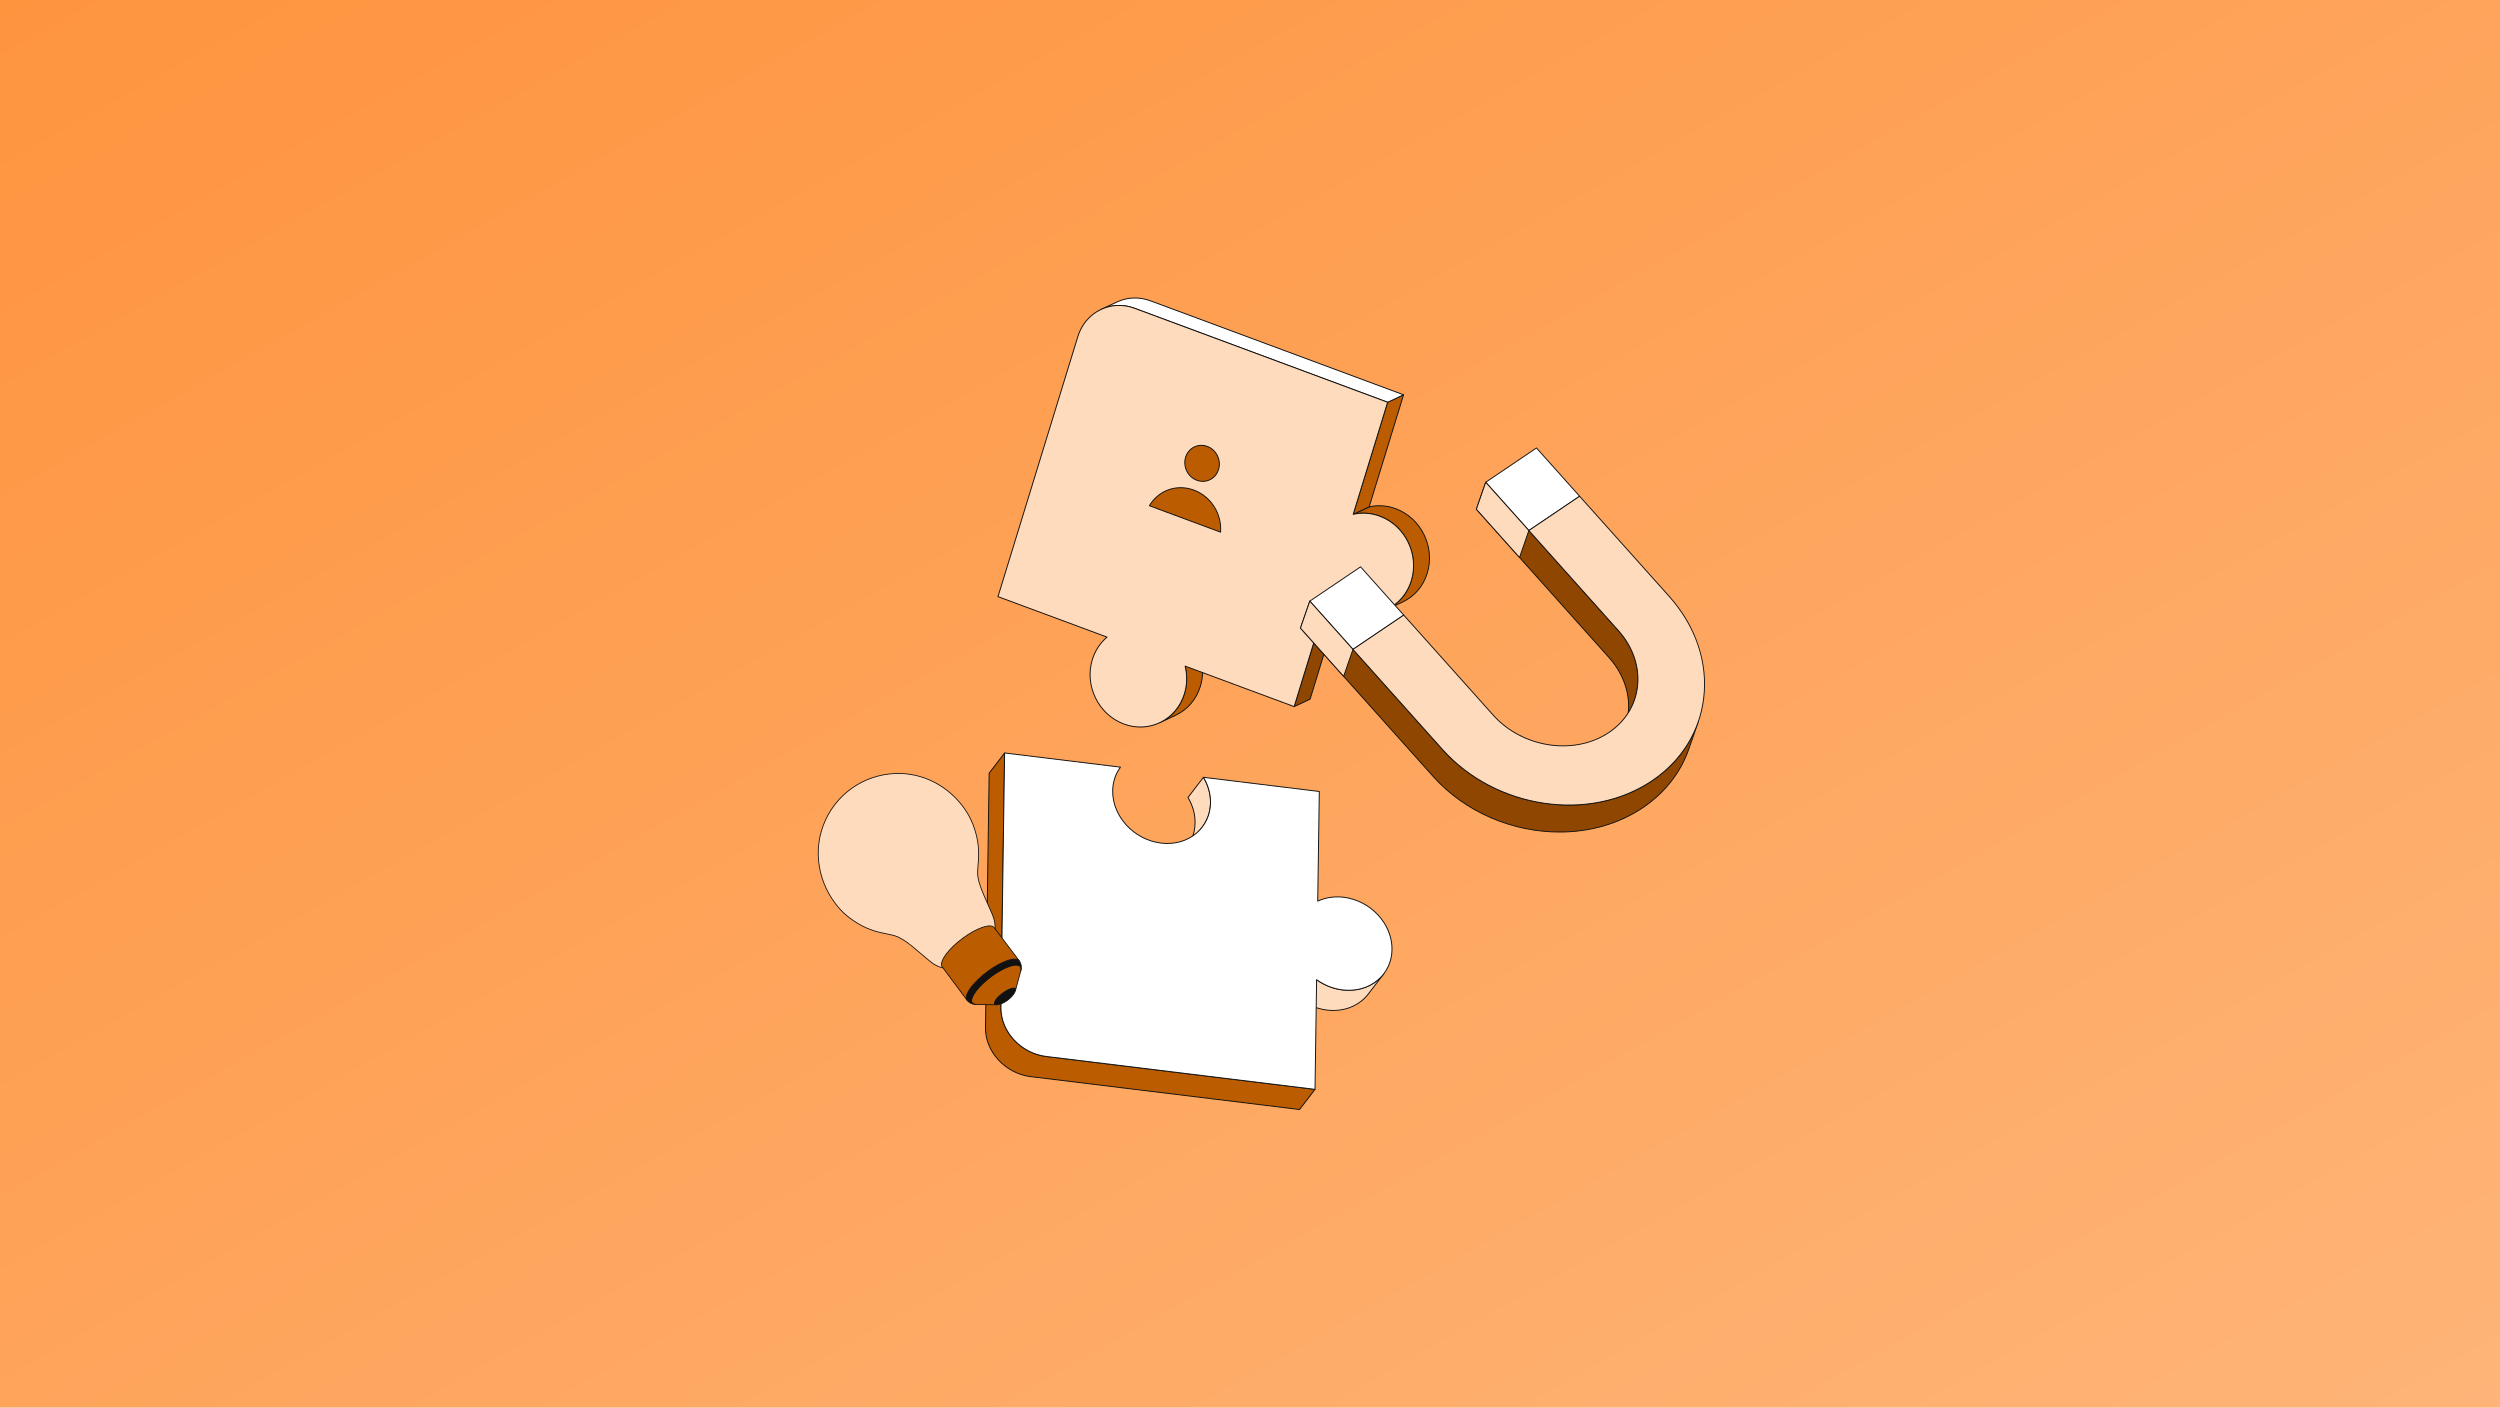
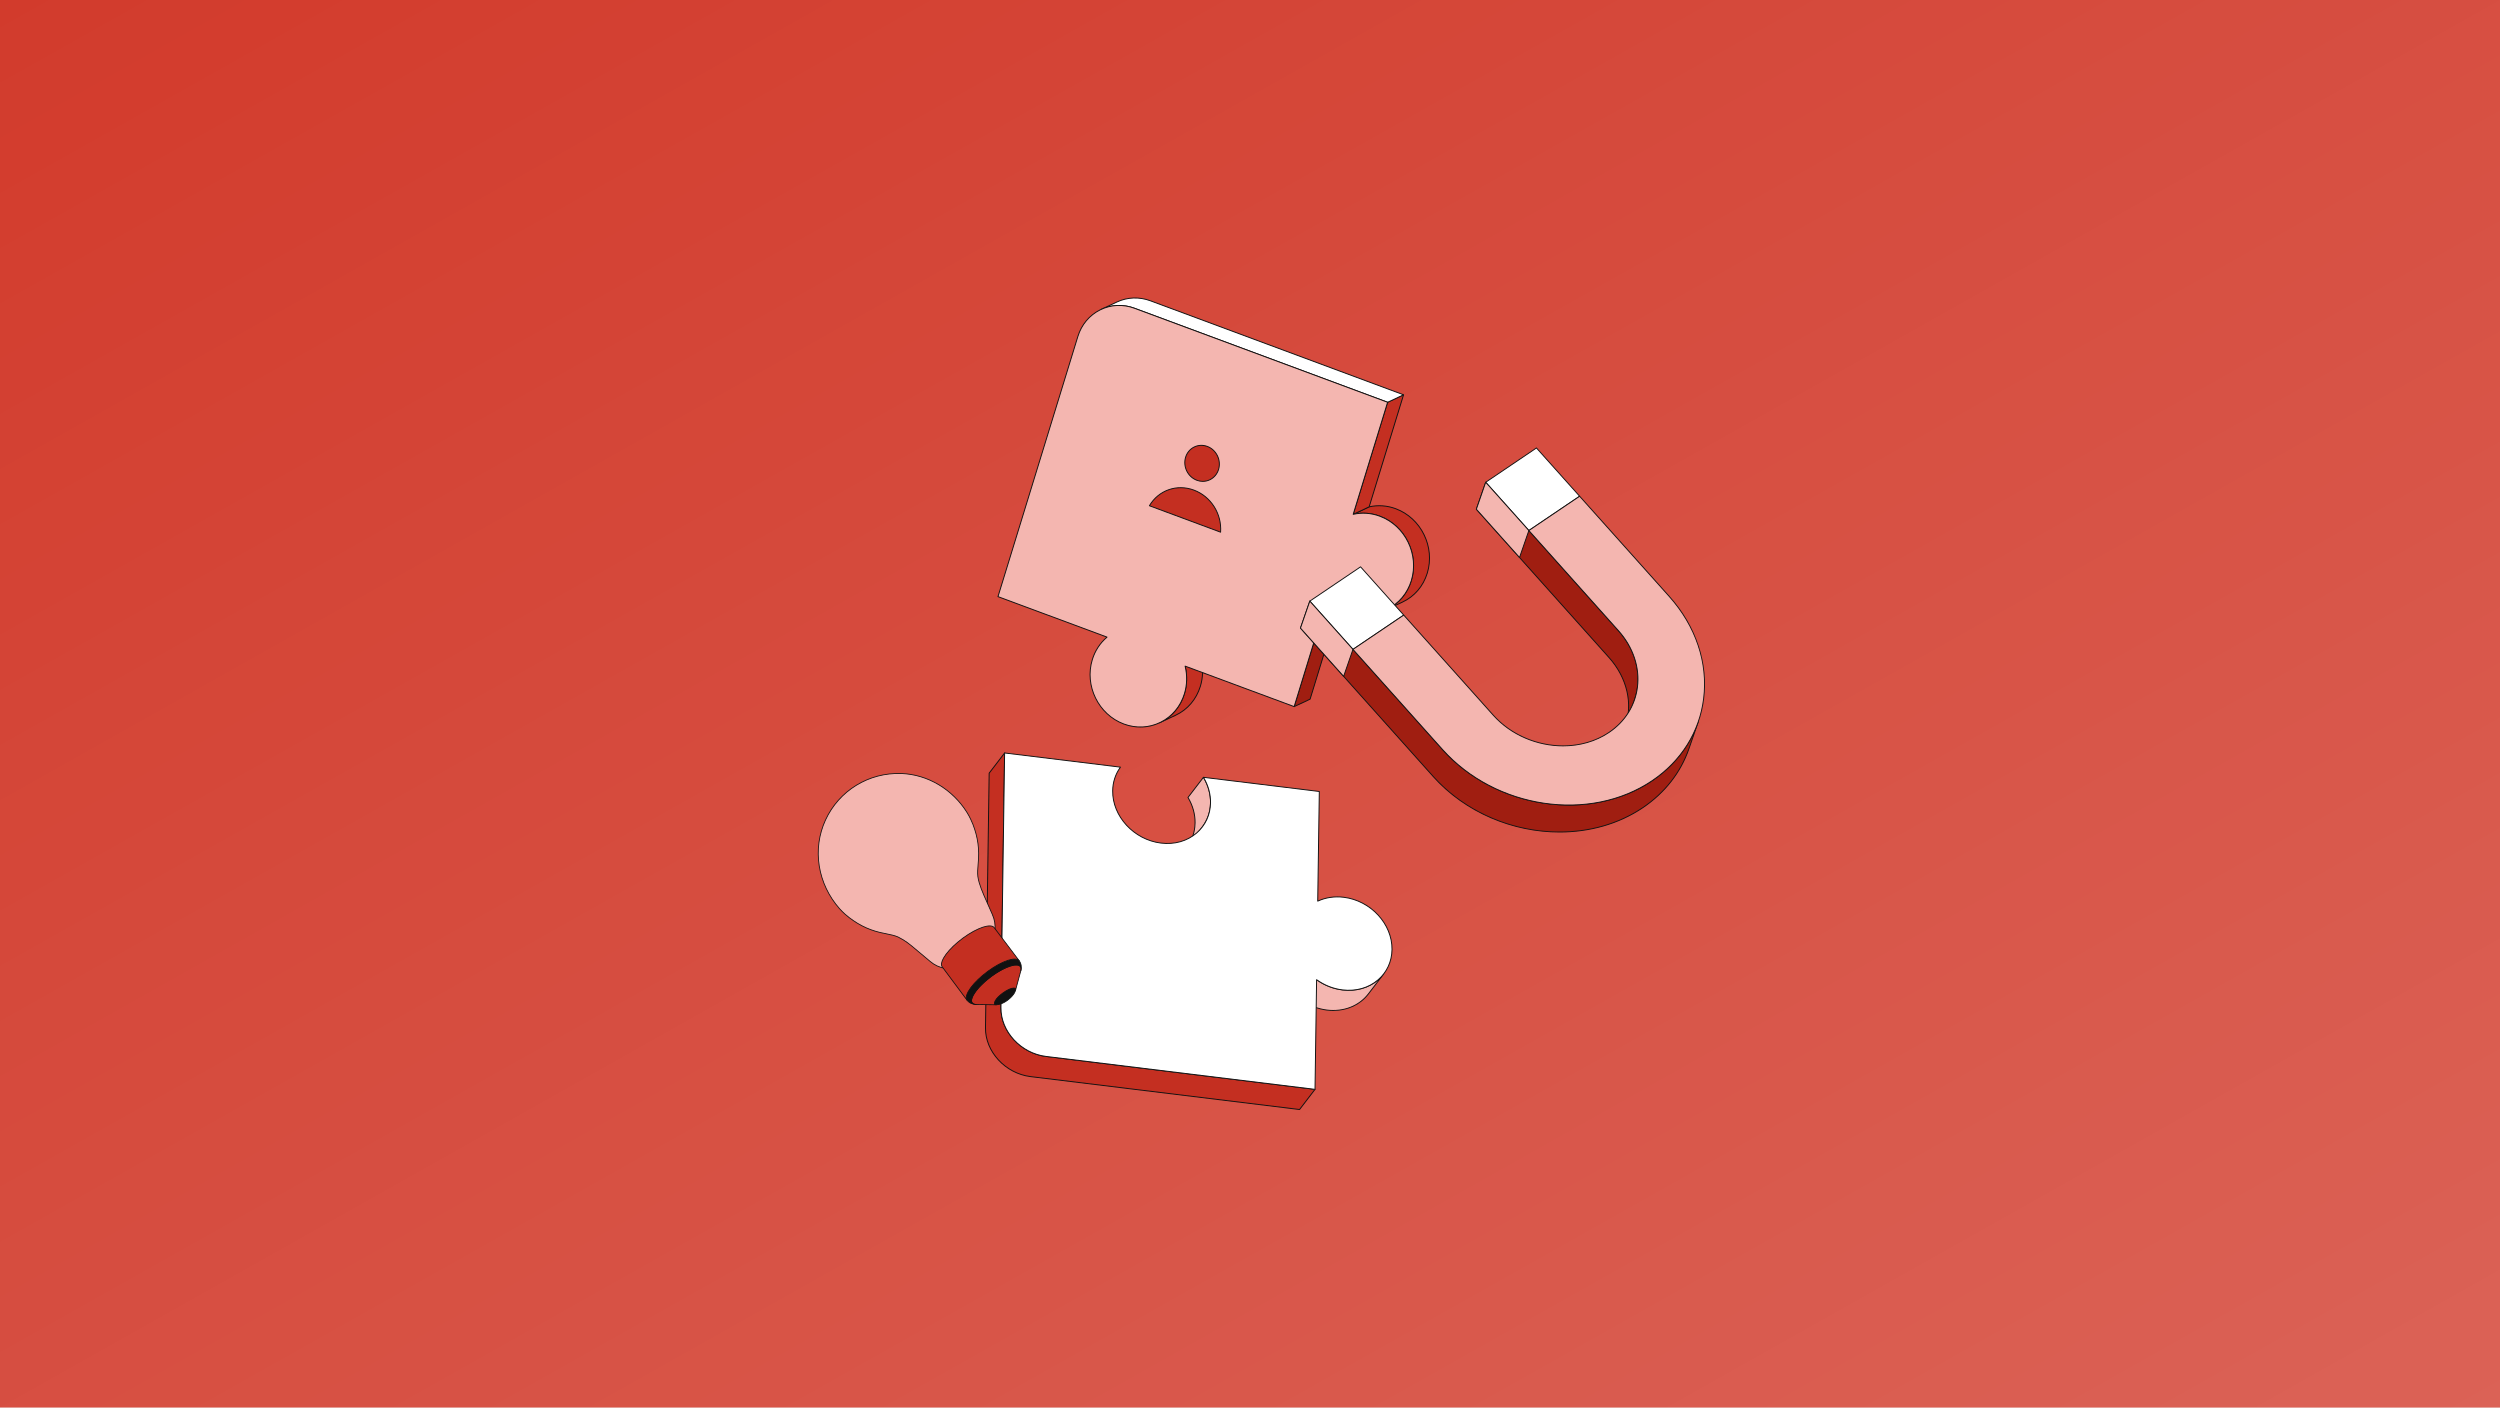
<svg xmlns="http://www.w3.org/2000/svg" width="1000" height="563" viewBox="0 0 1000 563" fill="none">
-   <rect width="1000" height="563" fill="#FE943E" />
-   <rect width="1000" height="563" fill="url(#paint0_linear_36_2930)" fill-opacity="0.3" />
+   <rect width="1000" height="563" fill="#D23B2C" />
+   <rect width="1000" height="563" fill="url(#paint0_linear_36_2930)" fill-opacity="0.2" />
  <g clip-path="url(#clip0_36_2930)">
-     <path d="M474.042 266.447L480.422 263.461C481.301 267.027 481.273 270.847 480.142 274.531C478.487 279.92 474.804 283.968 470.23 286.109L463.851 289.095C468.425 286.954 472.108 282.905 473.763 277.517C474.894 273.833 474.922 270.012 474.042 266.447Z" fill="#BC5C00" />
+     <path d="M474.042 266.447L480.422 263.461C481.301 267.027 481.273 270.847 480.142 274.531C478.487 279.92 474.804 283.968 470.23 286.109L463.851 289.095C468.425 286.954 472.108 282.905 473.763 277.517C474.894 273.833 474.922 270.012 474.042 266.447Z" fill="#C42F21" />
    <path d="M463.851 289.287C463.779 289.287 463.71 289.246 463.677 289.176C463.632 289.079 463.674 288.965 463.77 288.92C468.508 286.702 471.992 282.633 473.58 277.46C474.662 273.936 474.757 270.144 473.856 266.493C473.834 266.403 473.878 266.311 473.962 266.272L480.341 263.286C480.393 263.262 480.453 263.262 480.504 263.287C480.556 263.312 480.594 263.359 480.608 263.414C481.526 267.133 481.428 270.997 480.325 274.588C478.705 279.866 475.148 284.02 470.311 286.283L463.932 289.269C463.905 289.281 463.878 289.287 463.851 289.287V289.287ZM474.266 266.555C475.143 270.226 475.033 274.033 473.946 277.574C472.715 281.583 470.368 284.943 467.19 287.319L470.149 285.934C474.887 283.717 478.371 279.647 479.959 274.474C481.018 271.023 481.132 267.316 480.29 263.735L474.266 266.555Z" fill="#111111" />
-     <path d="M531.424 237.823L537.803 234.837L524.04 279.661L517.661 282.646L531.424 237.823Z" fill="#8E4600" />
+     <path d="M531.424 237.823L537.803 234.837L524.04 279.661L517.661 282.646L531.424 237.823Z" fill="#A01E11" />
    <path d="M517.662 282.839C517.616 282.839 517.571 282.823 517.535 282.792C517.478 282.742 517.456 282.662 517.478 282.589L531.241 237.766C531.257 237.714 531.294 237.671 531.344 237.648L537.723 234.663C537.791 234.631 537.872 234.642 537.93 234.692C537.987 234.742 538.009 234.822 537.987 234.895L524.224 279.718C524.208 279.77 524.171 279.813 524.121 279.836L517.742 282.821C517.717 282.833 517.689 282.839 517.662 282.839ZM531.582 237.962L517.972 282.288L523.883 279.522L537.493 235.196L531.582 237.962Z" fill="#111111" />
-     <path d="M541.278 205.729L547.658 202.743C551.046 201.972 554.713 202.158 558.302 203.491C568.471 207.268 574.118 218.803 570.908 229.257C569.254 234.644 565.57 238.692 560.995 240.833L554.616 243.819C559.191 241.678 562.875 237.629 564.529 232.243C567.739 221.789 562.092 210.253 551.922 206.476C548.334 205.144 544.667 204.958 541.278 205.729Z" fill="#BC5C00" />
+     <path d="M541.278 205.729L547.658 202.743C551.046 201.972 554.713 202.158 558.302 203.491C568.471 207.268 574.118 218.803 570.908 229.257C569.254 234.644 565.57 238.692 560.995 240.833L554.616 243.819C559.191 241.678 562.875 237.629 564.529 232.243C567.739 221.789 562.092 210.253 551.922 206.476C548.334 205.144 544.667 204.958 541.278 205.729Z" fill="#C42F21" />
    <path d="M554.616 244.012C554.544 244.012 554.475 243.971 554.442 243.9C554.398 243.804 554.439 243.689 554.535 243.644C559.274 241.426 562.758 237.357 564.346 232.186C567.521 221.846 561.918 210.394 551.856 206.657C548.429 205.385 544.786 205.128 541.321 205.917C541.224 205.939 541.129 205.884 541.097 205.791C541.066 205.698 541.109 205.595 541.198 205.554L547.577 202.568C547.589 202.562 547.602 202.558 547.615 202.555C551.153 201.75 554.871 202.011 558.368 203.31C568.618 207.116 574.325 218.782 571.091 229.314C569.471 234.591 565.914 238.744 561.076 241.008L554.697 243.994C554.671 244.006 554.643 244.012 554.616 244.012ZM545.32 205.083C547.564 205.083 549.819 205.489 551.989 206.295C562.239 210.102 567.946 221.768 564.712 232.3C563.482 236.307 561.134 239.666 557.957 242.043L560.914 240.658C565.653 238.44 569.138 234.371 570.725 229.2C573.9 218.861 568.297 207.409 558.236 203.672C554.815 202.402 551.179 202.144 547.72 202.927L542.72 205.267C543.582 205.144 544.45 205.083 545.32 205.083V205.083Z" fill="#111111" />
-     <path d="M555.041 160.906L561.42 157.92L547.658 202.743L541.278 205.729L555.041 160.906Z" fill="#BC5C00" />
+     <path d="M555.041 160.906L561.42 157.92L547.658 202.743L541.278 205.729L555.041 160.906Z" fill="#C42F21" />
    <path d="M541.279 205.922C541.233 205.922 541.188 205.906 541.153 205.874C541.095 205.824 541.073 205.745 541.095 205.672L554.858 160.849C554.874 160.796 554.911 160.754 554.961 160.731L561.34 157.745C561.409 157.713 561.49 157.725 561.547 157.774C561.604 157.825 561.626 157.904 561.604 157.977L547.841 202.8C547.825 202.852 547.788 202.895 547.739 202.918L541.36 205.904C541.334 205.916 541.306 205.922 541.279 205.922V205.922ZM555.2 161.045L541.589 205.371L547.5 202.604L561.11 158.278L555.199 161.045H555.2Z" fill="#111111" />
    <path d="M460.175 120.319C455.565 118.606 450.808 118.912 446.786 120.795L440.407 123.78C444.428 121.898 449.186 121.592 453.796 123.304L555.041 160.905L561.42 157.92L460.175 120.319Z" fill="white" />
    <path d="M555.041 161.099C555.019 161.099 554.997 161.094 554.975 161.087L453.73 123.485C449.329 121.851 444.627 122.018 440.488 123.955C440.392 124 440.278 123.958 440.234 123.862C440.189 123.765 440.231 123.65 440.327 123.605L446.706 120.619C450.938 118.639 455.745 118.467 460.241 120.138L561.487 157.739C561.56 157.766 561.609 157.834 561.612 157.912C561.615 157.99 561.572 158.062 561.501 158.095L555.122 161.081C555.096 161.093 555.069 161.099 555.041 161.099ZM447.611 121.984C449.703 121.984 451.815 122.363 453.862 123.123L555.033 160.697L560.922 157.94L460.109 120.5C455.709 118.866 451.006 119.033 446.867 120.969L443.774 122.417C445.032 122.129 446.318 121.984 447.611 121.984V121.984Z" fill="#111111" />
-     <path d="M555.041 160.906L541.278 205.729C544.667 204.958 548.334 205.144 551.922 206.476C562.092 210.253 567.739 221.789 564.529 232.243C561.32 242.693 550.469 248.106 540.3 244.329C536.711 242.996 533.694 240.695 531.424 237.823L517.661 282.646L474.042 266.447C474.922 270.012 474.893 273.833 473.762 277.517C470.552 287.971 459.706 293.381 449.533 289.603C439.364 285.826 433.717 274.29 436.927 263.836C438.058 260.152 440.145 257.096 442.81 254.848L399.191 238.648L431.137 134.607C434.138 124.833 444.281 119.77 453.796 123.304L555.041 160.905V160.906Z" fill="#FFDBBD" />
-     <path d="M456.153 291.005C453.919 291.005 451.662 290.6 449.467 289.784C439.217 285.978 433.51 274.312 436.744 263.78C437.813 260.299 439.778 257.241 442.437 254.915L399.125 238.829C399.03 238.794 398.979 238.689 399.009 238.591L430.954 134.55C432.424 129.763 435.623 125.938 439.961 123.782C444.283 121.633 449.22 121.399 453.862 123.123L555.108 160.725C555.203 160.76 555.255 160.865 555.225 160.963L541.558 205.47C544.999 204.753 548.598 205.036 551.989 206.296C562.239 210.102 567.946 221.768 564.712 232.3C563.142 237.414 559.724 241.5 555.088 243.805C550.468 246.102 545.193 246.352 540.234 244.51C536.853 243.255 533.841 241.086 531.501 238.226L517.844 282.703C517.829 282.754 517.793 282.796 517.746 282.819C517.699 282.843 517.644 282.846 517.595 282.827L474.312 266.753C475.139 270.363 475.014 274.096 473.946 277.574C472.375 282.69 468.957 286.777 464.322 289.081C461.748 290.361 458.968 291.005 456.153 291.005H456.153ZM399.428 238.531L442.877 254.667C442.941 254.691 442.987 254.747 442.999 254.815C443.011 254.883 442.986 254.951 442.933 254.996C440.204 257.299 438.19 260.376 437.11 263.894C433.935 274.234 439.538 285.686 449.6 289.423C454.461 291.228 459.629 290.984 464.152 288.735C468.692 286.478 472.04 282.474 473.579 277.46C474.661 273.936 474.757 270.144 473.856 266.494C473.839 266.424 473.861 266.351 473.914 266.303C473.967 266.256 474.042 266.241 474.108 266.266L517.537 282.395L531.241 237.766C531.262 237.698 531.319 237.647 531.388 237.634C531.459 237.62 531.53 237.647 531.574 237.703C533.901 240.648 536.941 242.876 540.366 244.149C545.226 245.953 550.394 245.709 554.918 243.459C559.459 241.202 562.807 237.198 564.346 232.186C567.521 221.846 561.918 210.394 551.856 206.657C548.429 205.385 544.786 205.129 541.321 205.917C541.253 205.933 541.184 205.911 541.138 205.86C541.091 205.81 541.075 205.738 541.095 205.672L554.804 161.023L453.73 123.485C449.186 121.798 444.357 122.026 440.13 124.128C435.888 126.237 432.759 129.979 431.32 134.664L399.428 238.531Z" fill="#111111" />
-     <path d="M482.914 178.569C479.275 177.217 475.392 179.151 474.243 182.895C473.094 186.635 475.116 190.761 478.756 192.113C482.395 193.464 486.274 191.529 487.422 187.789C488.571 184.046 486.553 179.921 482.914 178.569" fill="#BC5C00" />
+     <path d="M555.041 160.906L541.278 205.729C544.667 204.958 548.334 205.144 551.922 206.476C562.092 210.253 567.739 221.789 564.529 232.243C561.32 242.693 550.469 248.106 540.3 244.329C536.711 242.996 533.694 240.695 531.424 237.823L517.661 282.646L474.042 266.447C474.922 270.012 474.893 273.833 473.762 277.517C470.552 287.971 459.706 293.381 449.533 289.603C439.364 285.826 433.717 274.29 436.927 263.836C438.058 260.152 440.145 257.096 442.81 254.848L399.191 238.648L431.137 134.607C434.138 124.833 444.281 119.77 453.796 123.304L555.041 160.905V160.906Z" fill="#F4B6B0" />
+     <path d="M456.153 291.005C453.919 291.005 451.662 290.6 449.467 289.784C439.217 285.978 433.51 274.312 436.744 263.78C437.813 260.299 439.778 257.241 442.437 254.915L399.125 238.829C399.03 238.794 398.979 238.689 399.009 238.591L430.954 134.55C432.424 129.763 435.623 125.938 439.961 123.782C444.283 121.633 449.22 121.399 453.862 123.123L555.108 160.725C555.203 160.76 555.255 160.865 555.225 160.963L541.558 205.47C544.999 204.753 548.598 205.036 551.989 206.296C562.238 210.102 567.946 221.768 564.712 232.3C563.142 237.414 559.724 241.5 555.088 243.805C550.468 246.102 545.193 246.352 540.234 244.51C536.853 243.255 533.841 241.086 531.501 238.226L517.844 282.703C517.829 282.754 517.793 282.796 517.746 282.819C517.699 282.843 517.644 282.846 517.595 282.827L474.312 266.753C475.139 270.363 475.014 274.096 473.946 277.574C472.375 282.69 468.957 286.777 464.322 289.081C461.748 290.361 458.968 291.005 456.153 291.005H456.153ZM399.428 238.531L442.877 254.667C442.941 254.691 442.987 254.747 442.999 254.815C443.011 254.883 442.986 254.951 442.933 254.996C440.204 257.299 438.19 260.376 437.11 263.894C433.935 274.234 439.538 285.686 449.6 289.423C454.461 291.228 459.629 290.984 464.152 288.735C468.692 286.478 472.04 282.474 473.579 277.46C474.661 273.936 474.757 270.144 473.856 266.494C473.839 266.424 473.861 266.351 473.914 266.303C473.967 266.256 474.042 266.241 474.108 266.266L517.537 282.395L531.241 237.766C531.262 237.698 531.319 237.647 531.388 237.634C531.459 237.62 531.53 237.647 531.574 237.703C533.901 240.648 536.941 242.876 540.366 244.149C545.226 245.953 550.394 245.709 554.918 243.459C559.459 241.202 562.807 237.198 564.346 232.186C567.521 221.846 561.918 210.394 551.856 206.657C548.429 205.385 544.786 205.129 541.321 205.917C541.253 205.933 541.184 205.911 541.138 205.86C541.091 205.81 541.075 205.738 541.095 205.672L554.804 161.023L453.73 123.485C449.186 121.798 444.357 122.026 440.13 124.128C435.888 126.237 432.759 129.979 431.32 134.664L399.428 238.531Z" fill="#111111" />
+     <path d="M482.914 178.569C479.275 177.217 475.392 179.151 474.243 182.895C473.094 186.635 475.116 190.761 478.756 192.113C482.395 193.464 486.274 191.529 487.422 187.789C488.571 184.046 486.553 179.921 482.914 178.569" fill="#C42F21" />
    <path d="M481.124 192.738C480.31 192.738 479.489 192.59 478.689 192.293C474.961 190.909 472.884 186.667 474.059 182.837C474.632 180.973 475.877 179.484 477.566 178.645C479.25 177.808 481.172 177.716 482.98 178.388C486.707 179.772 488.781 184.015 487.605 187.846C487.033 189.709 485.788 191.198 484.1 192.037C483.162 192.503 482.149 192.738 481.124 192.738V192.738ZM480.545 178.329C479.576 178.329 478.621 178.551 477.736 178.991C476.142 179.783 474.967 181.19 474.426 182.951C473.309 186.588 475.281 190.616 478.822 191.931C480.529 192.565 482.343 192.48 483.93 191.691C485.523 190.899 486.698 189.493 487.239 187.732C488.356 184.093 486.386 180.064 482.848 178.75C482.091 178.469 481.314 178.329 480.545 178.329L480.545 178.329Z" fill="#111111" />
-     <path d="M477.55 196.038C470.636 193.47 463.332 196.245 459.765 202.297L488.24 212.872C488.743 205.683 484.46 198.604 477.55 196.038" fill="#BC5C00" />
+     <path d="M477.55 196.038C470.636 193.47 463.332 196.245 459.765 202.297L488.24 212.872C488.743 205.683 484.46 198.604 477.55 196.038" fill="#C42F21" />
    <path d="M488.24 213.065C488.217 213.065 488.195 213.061 488.174 213.053L459.698 202.478C459.645 202.458 459.603 202.415 459.584 202.361C459.565 202.307 459.571 202.248 459.6 202.198C463.311 195.903 470.72 193.296 477.616 195.857C484.506 198.416 488.953 205.418 488.431 212.886C488.427 212.946 488.395 213.001 488.344 213.034C488.313 213.055 488.276 213.065 488.24 213.065ZM460.049 202.197L488.065 212.601C488.456 205.401 484.135 198.69 477.483 196.219C470.835 193.75 463.701 196.208 460.049 202.197Z" fill="#111111" />
  </g>
  <g clip-path="url(#clip1_36_2930)">
-     <path d="M647.359 252.252L594.277 192.906L590.543 203.695L643.625 263.042C651.102 271.401 653.134 281.846 650.057 290.738L653.791 279.948C656.869 271.056 654.836 260.611 647.359 252.252Z" fill="#8E4600" />
+     <path d="M647.359 252.252L594.277 192.906L590.543 203.695L643.625 263.042C651.102 271.401 653.134 281.846 650.057 290.738L653.791 279.948C656.869 271.056 654.836 260.611 647.359 252.252Z" fill="#A01E11" />
    <path d="M650.057 290.924C650.036 290.924 650.016 290.921 649.996 290.914C649.898 290.88 649.846 290.774 649.879 290.677C653.061 281.484 650.671 271.199 643.485 263.165L590.403 203.819C590.358 203.769 590.344 203.698 590.366 203.635L594.1 192.845C594.122 192.783 594.175 192.736 594.241 192.723C594.306 192.71 594.373 192.733 594.418 192.782L647.5 252.128C654.777 260.264 657.195 270.686 653.969 280.008L650.234 290.798C650.208 290.876 650.135 290.924 650.057 290.924ZM590.756 203.653L643.765 262.918C649.955 269.838 652.629 278.413 651.305 286.558L653.614 279.887C656.795 270.694 654.405 260.409 647.219 252.376L594.35 193.268L590.756 203.653Z" fill="#111111" />
-     <path d="M660.884 312.265C635.89 329.156 598.262 323.563 577.004 299.797L523.922 240.451L520.188 251.24L573.27 310.587C594.527 334.353 632.156 339.946 657.15 323.055C666.221 316.925 672.401 308.663 675.576 299.487L679.311 288.697C676.135 297.873 669.956 306.135 660.884 312.266V312.265Z" fill="#8E4600" />
+     <path d="M660.884 312.265C635.89 329.156 598.262 323.563 577.004 299.797L523.922 240.451L520.188 251.24L573.27 310.587C594.527 334.353 632.156 339.946 657.15 323.055C666.221 316.925 672.401 308.663 675.576 299.487L679.311 288.697C676.135 297.873 669.956 306.135 660.884 312.266V312.265Z" fill="#A01E11" />
    <path d="M623.845 332.998C605.231 332.998 586.128 325.242 573.129 310.71L520.047 251.364C520.002 251.314 519.988 251.243 520.01 251.18L523.745 240.39C523.766 240.327 523.82 240.281 523.885 240.268C523.951 240.255 524.018 240.278 524.062 240.327L577.145 299.673C590.071 314.124 609.069 321.838 627.576 321.839C639.417 321.839 651.056 318.682 660.779 312.111C669.515 306.208 675.862 298.091 679.134 288.637C679.167 288.539 679.274 288.488 679.372 288.521C679.47 288.555 679.522 288.661 679.489 288.758L675.754 299.547C672.456 309.078 666.059 317.26 657.256 323.209C647.472 329.821 635.759 332.998 623.845 332.998L623.845 332.998ZM520.401 251.198L573.41 310.463C594.607 334.161 632.125 339.741 657.045 322.901C665.78 316.998 672.127 308.88 675.399 299.427L677.233 294.128C673.627 301.369 668.092 307.621 660.99 312.42C635.921 329.361 598.182 323.754 576.864 299.92L523.995 240.813L520.401 251.198V251.198Z" fill="#111111" />
    <path d="M614.579 179.186L631.846 198.491L611.544 212.21L594.277 192.906L614.579 179.186Z" fill="white" />
    <path d="M611.545 212.397C611.493 212.397 611.441 212.375 611.404 212.334L594.137 193.029C594.101 192.989 594.085 192.936 594.091 192.883C594.098 192.83 594.127 192.782 594.172 192.752L614.473 179.032C614.552 178.98 614.657 178.993 614.719 179.063L631.986 198.367C632.022 198.407 632.039 198.461 632.032 198.514C632.026 198.567 631.996 198.615 631.952 198.645L611.65 212.365C611.618 212.386 611.581 212.397 611.545 212.397ZM594.56 192.941L611.575 211.964L631.564 198.456L614.548 179.433L594.56 192.941Z" fill="#111111" />
-     <path d="M611.544 212.211L607.81 223L590.543 203.695L594.277 192.906L611.544 212.211Z" fill="#FFDBBD" />
+     <path d="M611.544 212.211L607.81 223L590.543 203.695L594.277 192.906L611.544 212.211Z" fill="#F4B6B0" />
    <path d="M607.81 223.187C607.757 223.187 607.706 223.164 607.67 223.124L590.403 203.819C590.358 203.769 590.344 203.699 590.366 203.635L594.1 192.845C594.122 192.783 594.175 192.736 594.241 192.723C594.306 192.71 594.373 192.733 594.418 192.782L611.685 212.087C611.73 212.137 611.744 212.208 611.722 212.271L607.988 223.061C607.966 223.124 607.912 223.17 607.847 223.183C607.835 223.185 607.822 223.187 607.81 223.187V223.187ZM590.756 203.653L607.737 222.638L611.331 212.253L594.35 193.268L590.756 203.653Z" fill="#111111" />
    <path d="M544.223 226.731L561.49 246.036L541.189 259.755L523.922 240.451L544.223 226.731Z" fill="white" />
    <path d="M541.189 259.942C541.137 259.942 541.085 259.92 541.049 259.879L523.782 240.574C523.746 240.534 523.729 240.481 523.736 240.428C523.742 240.374 523.772 240.327 523.816 240.296L544.118 226.577C544.196 226.525 544.302 226.537 544.364 226.608L561.631 245.912C561.667 245.952 561.683 246.006 561.677 246.059C561.67 246.112 561.641 246.16 561.596 246.19L541.295 259.909C541.262 259.931 541.226 259.942 541.189 259.942ZM524.204 240.485L541.22 259.509L561.209 246.001L544.193 226.977L524.204 240.485Z" fill="#111111" />
-     <path d="M541.189 259.755L537.454 270.545L520.188 251.24L523.922 240.451L541.189 259.755Z" fill="#FFDBBD" />
+     <path d="M541.189 259.755L537.454 270.545L520.188 251.24L523.922 240.451L541.189 259.755Z" fill="#F4B6B0" />
    <path d="M537.455 270.731C537.402 270.731 537.351 270.709 537.314 270.669L520.047 251.364C520.002 251.314 519.988 251.243 520.01 251.18L523.745 240.39C523.766 240.327 523.82 240.281 523.885 240.268C523.951 240.255 524.018 240.277 524.062 240.327L541.329 259.631C541.374 259.682 541.389 259.752 541.367 259.816L537.632 270.605C537.611 270.668 537.557 270.714 537.492 270.727C537.479 270.73 537.467 270.731 537.455 270.731ZM520.401 251.198L537.382 270.183L540.976 259.798L523.995 240.813L520.401 251.198H520.401Z" fill="#111111" />
-     <path d="M611.545 212.21L631.847 198.491L667.662 238.533C688.92 262.299 685.879 295.375 660.885 312.266C635.891 329.156 598.262 323.563 577.005 299.797L541.189 259.755L561.491 246.036L597.306 286.077C609.043 299.199 629.817 302.287 643.618 292.961C657.418 283.635 659.097 265.374 647.36 252.252L611.545 212.21Z" fill="#FFDBBD" />
+     <path d="M611.545 212.21L631.847 198.491L667.662 238.533C688.92 262.299 685.879 295.375 660.885 312.266C635.891 329.156 598.262 323.563 577.005 299.797L541.189 259.755L561.491 246.036L597.306 286.077C609.043 299.199 629.817 302.287 643.618 292.961C657.418 283.635 659.097 265.374 647.36 252.252L611.545 212.21Z" fill="#F4B6B0" />
    <path d="M627.579 322.208C608.965 322.208 589.862 314.453 576.863 299.92L541.048 259.879C541.013 259.839 540.996 259.785 541.002 259.732C541.009 259.679 541.038 259.631 541.083 259.601L561.385 245.882C561.463 245.829 561.568 245.842 561.63 245.912L597.446 285.954C609.122 299.007 629.786 302.082 643.511 292.807C649.872 288.508 653.877 282.125 654.789 274.833C655.778 266.915 653.09 258.939 647.219 252.376L611.404 212.334C611.368 212.294 611.351 212.241 611.358 212.188C611.365 212.134 611.394 212.087 611.439 212.056L631.74 198.337C631.818 198.284 631.924 198.297 631.986 198.367L667.801 238.409C673.209 244.454 677.15 251.181 679.517 258.402C681.804 265.379 682.519 272.477 681.641 279.498C679.971 292.857 672.637 304.549 660.989 312.42C651.206 319.031 639.492 322.209 627.578 322.209L627.579 322.208ZM541.471 259.79L577.144 299.673C598.341 323.371 635.859 328.952 660.778 312.111C672.335 304.302 679.612 292.703 681.269 279.452C683.067 265.067 678.184 250.578 667.521 238.656L631.815 198.737L611.827 212.245L647.5 252.128C650.493 255.475 652.675 259.198 653.986 263.196C655.252 267.059 655.648 270.99 655.161 274.879C654.236 282.279 650.174 288.755 643.723 293.115C638.308 296.774 631.822 298.533 625.229 298.534C614.927 298.534 604.358 294.243 597.165 286.201L561.46 246.282L541.471 259.79H541.471Z" fill="#111111" />
  </g>
  <g clip-path="url(#clip2_36_2930)">
-     <path d="M480.913 330.804L474.729 338.876C476.765 336.217 477.974 332.895 478.028 329.175C478.08 325.569 477.036 322.07 475.19 318.994L481.374 310.922C483.221 313.998 484.264 317.497 484.212 321.103C484.158 324.823 482.95 328.146 480.913 330.804Z" fill="#FFDBBD" />
+     <path d="M480.913 330.804L474.729 338.876C476.765 336.217 477.974 332.895 478.028 329.175C478.08 325.569 477.036 322.07 475.19 318.994L481.374 310.922C483.221 313.998 484.264 317.497 484.212 321.103C484.158 324.823 482.95 328.146 480.913 330.804Z" fill="#F4B6B0" />
    <path d="M474.729 339.067C474.688 339.067 474.647 339.054 474.612 339.028C474.527 338.965 474.51 338.845 474.574 338.761C476.656 336.044 477.783 332.728 477.834 329.172C477.884 325.723 476.912 322.237 475.024 319.091C474.984 319.024 474.989 318.94 475.036 318.879L481.22 310.807C481.259 310.756 481.322 310.728 481.386 310.731C481.45 310.735 481.508 310.77 481.541 310.824C483.466 314.031 484.457 317.586 484.406 321.105C484.353 324.743 483.199 328.137 481.067 330.919L474.883 338.991C474.845 339.04 474.787 339.066 474.729 339.066V339.067ZM475.423 319.007C477.304 322.184 478.272 325.698 478.222 329.177C478.187 331.591 477.667 333.897 476.698 335.988L480.758 330.689C482.84 327.972 483.968 324.656 484.019 321.1C484.067 317.741 483.146 314.347 481.354 311.265L475.423 319.007L475.423 319.007Z" fill="#111111" />
-     <path d="M553.505 389.531L547.321 397.603C543.758 402.254 537.662 404.871 530.784 404.029C526.974 403.563 523.437 402.095 520.453 399.944L526.637 391.872C529.621 394.023 533.158 395.491 536.968 395.957C543.846 396.799 549.942 394.182 553.505 389.531Z" fill="#FFDBBD" />
+     <path d="M553.505 389.531L547.321 397.603C543.758 402.254 537.662 404.871 530.784 404.029C526.974 403.563 523.437 402.095 520.453 399.944L526.637 391.872C529.621 394.023 533.158 395.491 536.968 395.957C543.846 396.799 549.942 394.182 553.505 389.531Z" fill="#F4B6B0" />
    <path d="M533.32 404.376C532.477 404.376 531.623 404.324 530.76 404.219C527.053 403.765 523.449 402.34 520.339 400.098C520.297 400.068 520.269 400.022 520.262 399.972C520.254 399.921 520.268 399.87 520.299 399.829L526.483 391.757C526.547 391.674 526.666 391.657 526.752 391.718C529.809 393.922 533.35 395.323 536.992 395.768C543.571 396.572 549.687 394.199 553.351 389.417C553.415 389.332 553.537 389.315 553.622 389.379C553.707 389.443 553.724 389.563 553.659 389.646L547.475 397.718C544.208 401.983 539.041 404.376 533.32 404.376L533.32 404.376ZM520.727 399.904C523.747 402.042 527.229 403.402 530.808 403.84C537.387 404.644 543.503 402.27 547.167 397.488L551.21 392.21C547.469 395.36 542.358 396.81 536.944 396.147C533.298 395.701 529.753 394.315 526.677 392.136L520.727 399.904Z" fill="#111111" />
-     <path d="M418.427 422.574C408.321 421.338 400.241 412.582 400.379 403.016L401.846 301.191L395.662 309.263L394.195 411.088C394.057 420.654 402.137 429.409 412.243 430.646L519.821 443.809L526.005 435.737L418.427 422.574Z" fill="#BC5C00" />
+     <path d="M418.427 422.574C408.321 421.338 400.241 412.582 400.379 403.016L401.846 301.191L395.662 309.263L394.195 411.088C394.057 420.654 402.137 429.409 412.243 430.646L519.821 443.809L526.005 435.737L418.427 422.574Z" fill="#C42F21" />
    <path d="M519.821 444C519.813 444 519.806 443.999 519.798 443.998L412.219 430.835C402.035 429.589 393.863 420.729 394.002 411.085L395.468 309.26C395.469 309.219 395.483 309.18 395.507 309.148L401.692 301.076C401.742 301.01 401.829 300.983 401.909 301.01C401.988 301.037 402.041 301.111 402.04 301.193L400.573 403.019C400.437 412.474 408.457 421.162 418.451 422.385L526.029 435.548C526.098 435.556 526.157 435.6 526.184 435.663C526.211 435.726 526.202 435.798 526.16 435.852L519.976 443.924C519.939 443.972 519.882 444 519.821 444V444ZM395.855 309.328L394.389 411.091C394.253 420.546 402.273 429.234 412.267 430.457L519.734 443.606L525.649 435.886L418.404 422.763C408.219 421.517 400.047 412.657 400.186 403.013L401.644 301.771L395.855 309.328Z" fill="#111111" />
    <path d="M527.722 316.593L527.09 360.458C530.125 359.043 533.692 358.444 537.502 358.911C548.311 360.233 556.952 369.597 556.805 379.828C556.657 390.06 547.777 397.28 536.968 395.957C533.159 395.491 529.622 394.023 526.637 391.872L526.006 435.737L418.428 422.574C408.322 421.338 400.242 412.582 400.38 403.016L401.846 301.191L448.189 306.861C446.265 309.476 445.125 312.708 445.073 316.314C444.926 326.541 453.567 335.909 464.376 337.232C475.185 338.554 484.065 331.33 484.213 321.103C484.264 317.497 483.221 313.998 481.375 310.922L527.722 316.593H527.722Z" fill="white" />
-     <path d="M526.006 435.928C525.998 435.928 525.99 435.928 525.982 435.927L418.404 422.764C408.22 421.518 400.047 412.658 400.186 403.014L401.653 301.188C401.654 301.134 401.678 301.083 401.719 301.047C401.761 301.011 401.816 300.995 401.87 301.001L448.214 306.672C448.282 306.68 448.34 306.723 448.367 306.785C448.395 306.847 448.387 306.919 448.346 306.974C446.381 309.643 445.316 312.874 445.267 316.317C445.121 326.436 453.704 335.734 464.4 337.042C469.751 337.696 474.759 336.288 478.502 333.074C481.992 330.077 483.951 325.824 484.019 321.1C484.069 317.651 483.097 314.165 481.208 311.019C481.171 310.956 481.173 310.878 481.213 310.817C481.254 310.756 481.326 310.723 481.399 310.733L527.746 316.403C527.844 316.416 527.917 316.498 527.916 316.595L527.288 360.158C530.392 358.777 533.924 358.281 537.526 358.721C548.411 360.053 557.147 369.523 556.998 379.831C556.929 384.666 554.922 389.019 551.349 392.088C547.522 395.374 542.406 396.815 536.944 396.147C533.357 395.708 529.866 394.359 526.826 392.24L526.199 435.74C526.199 435.794 526.175 435.846 526.133 435.881C526.098 435.912 526.052 435.928 526.006 435.928ZM402.037 301.406L400.573 403.019C400.437 412.475 408.457 421.162 418.451 422.385L525.815 435.522L526.444 391.87C526.445 391.798 526.487 391.733 526.551 391.701C526.616 391.67 526.693 391.676 526.752 391.718C529.809 393.922 533.35 395.323 536.992 395.768C542.344 396.423 547.352 395.014 551.095 391.8C554.584 388.804 556.543 384.551 556.611 379.826C556.757 369.706 548.174 360.409 537.478 359.1C533.84 358.655 530.277 359.184 527.173 360.631C527.113 360.658 527.042 360.654 526.986 360.619C526.93 360.583 526.896 360.521 526.897 360.455L527.526 316.761L481.738 311.159C483.533 314.277 484.455 317.708 484.406 321.106C484.336 325.94 482.33 330.293 478.756 333.362C474.929 336.648 469.814 338.09 464.352 337.421C453.466 336.089 444.731 326.619 444.879 316.311C444.928 312.901 445.952 309.693 447.844 307.011L402.037 301.406Z" fill="#111111" />
+     <path d="M526.006 435.928C525.998 435.928 525.99 435.928 525.982 435.927L418.404 422.764C408.22 421.518 400.047 412.658 400.186 403.014L401.653 301.188C401.654 301.134 401.678 301.083 401.719 301.047C401.761 301.011 401.816 300.995 401.87 301.001L448.214 306.672C448.282 306.68 448.34 306.723 448.367 306.785C448.395 306.847 448.387 306.919 448.346 306.974C446.381 309.643 445.316 312.874 445.267 316.317C445.121 326.436 453.704 335.734 464.4 337.042C469.751 337.696 474.759 336.288 478.502 333.074C481.992 330.077 483.951 325.824 484.019 321.1C484.069 317.651 483.097 314.165 481.208 311.019C481.171 310.956 481.173 310.878 481.213 310.817C481.254 310.756 481.326 310.723 481.399 310.733L527.746 316.403C527.844 316.416 527.917 316.498 527.916 316.595L527.288 360.158C530.392 358.777 533.924 358.281 537.526 358.721C548.411 360.053 557.147 369.523 556.998 379.831C556.929 384.666 554.922 389.019 551.349 392.088C547.522 395.374 542.406 396.815 536.944 396.147C533.357 395.708 529.867 394.359 526.826 392.24L526.2 435.74C526.199 435.794 526.175 435.846 526.133 435.881C526.098 435.912 526.052 435.928 526.006 435.928ZM402.037 301.406L400.573 403.019C400.437 412.475 408.457 421.162 418.451 422.385L525.815 435.522L526.444 391.87C526.445 391.798 526.487 391.733 526.551 391.701C526.616 391.67 526.693 391.676 526.752 391.718C529.809 393.922 533.35 395.323 536.992 395.768C542.344 396.423 547.352 395.014 551.095 391.8C554.584 388.804 556.543 384.551 556.611 379.826C556.757 369.706 548.174 360.409 537.478 359.1C533.84 358.655 530.277 359.184 527.173 360.631C527.113 360.658 527.042 360.654 526.986 360.619C526.93 360.583 526.896 360.521 526.897 360.455L527.526 316.761L481.738 311.159C483.533 314.277 484.455 317.708 484.406 321.106C484.336 325.94 482.33 330.293 478.756 333.362C474.929 336.648 469.814 338.09 464.352 337.421C453.466 336.089 444.731 326.619 444.879 316.311C444.928 312.901 445.952 309.693 447.844 307.011L402.037 301.406Z" fill="#111111" />
    <path d="M436.154 353.529L435.397 388.783L491.854 395.691L492.61 360.436L436.154 353.529Z" fill="white" />
  </g>
  <g clip-path="url(#clip3_36_2930)">
-     <path d="M396.9 365.689C396.901 365.689 396.901 365.689 396.902 365.69C396.901 365.689 396.901 365.688 396.9 365.687L396.9 365.688C393.82 358.562 391.768 354.712 391.149 350.652C390.964 349.123 391.082 347.677 391.263 345.458C391.268 345.407 391.272 345.357 391.276 345.307C391.828 339.752 391.174 334.933 389.162 329.721C388.681 328.563 387.963 326.852 386.783 324.962C381.021 315.743 371.141 309.794 360.574 309.406C347.53 308.926 335.601 316.239 330.185 328.037C324.787 339.795 327.111 353.568 335.775 363.423C337.164 365.002 338.75 366.337 339.66 367.037C339.659 367.033 339.658 367.029 339.656 367.025C339.665 367.031 339.672 367.038 339.681 367.045C344.15 370.46 348.62 372.433 354.152 373.437C354.179 373.443 354.205 373.449 354.233 373.454C356.398 373.898 357.804 374.187 359.214 374.793C363.172 376.774 364.444 378.262 370.921 383.61C370.795 383.503 370.686 383.409 370.589 383.327C370.686 383.41 370.797 383.504 370.924 383.612C370.923 383.612 370.922 383.611 370.921 383.61C371.26 383.898 371.605 384.191 371.965 384.493C371.965 384.493 371.964 384.492 371.964 384.491C373.777 386.037 375.646 386.921 378.006 387.353C378.022 387.356 378.038 387.359 378.054 387.362C378.065 387.364 378.075 387.366 378.086 387.368C378.079 387.367 378.072 387.364 378.064 387.363C379.183 387.554 380.899 387.208 383.087 386.252C388.519 383.881 394.799 378.661 397.114 374.594C397.616 373.712 397.889 372.957 397.956 372.34C397.955 372.348 397.955 372.357 397.954 372.365C397.955 372.356 397.955 372.346 397.956 372.337C397.957 372.325 397.958 372.313 397.959 372.301C398.203 369.908 397.875 367.864 396.9 365.689Z" fill="#FFDBBD" />
+     <path d="M396.9 365.689C396.901 365.689 396.901 365.689 396.902 365.69C396.901 365.689 396.901 365.688 396.9 365.687L396.9 365.688C393.82 358.562 391.768 354.712 391.149 350.652C390.964 349.123 391.082 347.677 391.263 345.458C391.268 345.407 391.272 345.357 391.276 345.307C391.828 339.752 391.174 334.933 389.162 329.721C388.681 328.563 387.963 326.852 386.783 324.962C381.021 315.743 371.141 309.794 360.574 309.406C347.53 308.926 335.601 316.239 330.185 328.037C324.787 339.795 327.111 353.568 335.775 363.423C337.164 365.002 338.75 366.337 339.66 367.037C339.659 367.033 339.658 367.029 339.656 367.025C339.665 367.031 339.672 367.038 339.681 367.045C344.15 370.46 348.62 372.433 354.152 373.437C354.179 373.443 354.205 373.449 354.233 373.454C356.398 373.898 357.804 374.187 359.214 374.793C363.172 376.774 364.444 378.262 370.921 383.61C370.795 383.503 370.686 383.409 370.589 383.327C370.686 383.41 370.797 383.504 370.924 383.612C370.923 383.612 370.922 383.611 370.921 383.61C371.26 383.898 371.605 384.191 371.965 384.493C371.965 384.493 371.964 384.492 371.964 384.491C373.777 386.037 375.646 386.921 378.006 387.353C378.022 387.356 378.038 387.359 378.054 387.362C378.065 387.364 378.075 387.366 378.086 387.368C378.079 387.367 378.072 387.364 378.064 387.363C379.183 387.554 380.899 387.208 383.087 386.252C388.519 383.881 394.799 378.661 397.114 374.594C397.616 373.712 397.889 372.957 397.956 372.34C397.955 372.348 397.955 372.357 397.954 372.365C397.955 372.356 397.955 372.346 397.956 372.337C397.957 372.325 397.958 372.313 397.959 372.301C398.203 369.908 397.875 367.864 396.9 365.689Z" fill="#F4B6B0" />
    <path d="M382.511 386.676C380.675 387.409 379.154 387.705 378.08 387.536C378.074 387.536 378.068 387.535 378.061 387.534C378.061 387.534 378.06 387.534 378.059 387.534L377.987 387.52C375.589 387.082 373.704 386.191 371.868 384.629C371.865 384.627 371.862 384.625 371.859 384.622C371.5 384.321 371.157 384.03 370.819 383.743C370.819 383.742 370.818 383.742 370.817 383.741L370.813 383.738C369.308 382.495 368.104 381.478 367.042 380.58C363.589 377.663 362.16 376.456 359.14 374.944C357.754 374.348 356.341 374.058 354.201 373.619C354.186 373.616 354.167 373.613 354.149 373.608L354.12 373.602C348.566 372.595 344.085 370.617 339.598 367.193C339.585 367.187 339.572 367.18 339.559 367.171C338.897 366.661 337.192 365.287 335.65 363.534C331.357 358.65 328.553 352.75 327.542 346.47C326.522 340.136 327.384 333.737 330.033 327.966C335.478 316.107 347.468 308.756 360.58 309.238C365.775 309.429 370.957 310.981 375.566 313.728C380.146 316.457 384.073 320.311 386.925 324.873C388.134 326.811 388.874 328.592 389.316 329.657C391.343 334.904 391.998 339.735 391.443 345.325L391.439 345.368C391.436 345.403 391.433 345.439 391.43 345.475C391.251 347.668 391.133 349.118 391.315 350.633C391.794 353.769 393.136 356.782 395.169 361.343C395.733 362.61 396.373 364.046 397.053 365.618L397.053 365.619C397.053 365.619 397.053 365.62 397.054 365.62L397.054 365.622L397.056 365.625L397.056 365.626L397.056 365.626L397.056 365.627L397.057 365.628L397.057 365.628L397.057 365.629L397.057 365.63L397.058 365.63C397.058 365.631 397.058 365.632 397.059 365.633C398.043 367.834 398.373 369.897 398.127 372.319L398.121 372.385L398.12 372.385L398.12 372.387C398.12 372.391 398.119 372.396 398.118 372.401C398.04 373.049 397.751 373.815 397.26 374.678C394.934 378.765 388.607 384.027 383.155 386.407C382.936 386.502 382.721 386.592 382.511 386.676ZM378.094 387.198C379.227 387.391 380.931 387.011 383.02 386.099C388.416 383.743 394.674 378.544 396.969 374.51C397.448 373.669 397.724 372.932 397.79 372.321L397.79 372.321L397.791 372.318C397.791 372.317 397.791 372.316 397.791 372.315L397.792 372.301C397.792 372.3 397.794 372.284 397.794 372.284C398.034 369.919 397.711 367.906 396.748 365.757C396.745 365.752 396.744 365.746 396.742 365.741C396.065 364.174 395.426 362.743 394.863 361.479C392.82 356.893 391.47 353.864 390.984 350.677C390.797 349.124 390.916 347.66 391.097 345.444L391.11 345.293C391.66 339.756 391.011 334.972 389.006 329.781C388.57 328.731 387.836 326.965 386.642 325.051C383.819 320.535 379.93 316.719 375.396 314.017C370.835 311.299 365.708 309.763 360.569 309.574C347.592 309.097 335.725 316.372 330.337 328.108C327.716 333.818 326.863 340.15 327.872 346.417C328.873 352.634 331.649 358.476 335.9 363.312C337.388 365.004 339.032 366.339 339.716 366.869C339.732 366.874 339.747 366.883 339.761 366.894C339.762 366.895 339.775 366.906 339.776 366.907C344.231 370.311 348.672 372.272 354.181 373.272L354.263 373.289C356.426 373.733 357.853 374.025 359.279 374.639C362.344 376.173 363.782 377.388 367.257 380.323C368.23 381.146 369.322 382.069 370.656 383.174C370.671 383.18 370.684 383.189 370.697 383.199L371.029 383.482C371.364 383.767 371.705 384.056 372.061 384.355C372.065 384.357 372.069 384.36 372.072 384.363C373.864 385.89 375.703 386.761 378.036 387.187L378.082 387.196C378.085 387.197 378.089 387.197 378.092 387.198C378.093 387.198 378.093 387.198 378.093 387.198C378.093 387.198 378.093 387.198 378.094 387.198Z" fill="#111111" />
    <path d="M403.654 395.538C401.473 396.491 398.952 398.586 398.022 400.219C397.407 401.3 397.644 401.907 398.523 401.918C401.152 401.878 404.435 399.412 405.738 397.224C406.039 396.686 406.143 396.335 406.212 396.102C406.514 395.005 405.503 394.731 403.654 395.538Z" fill="#111111" />
    <path d="M400.701 401.604C399.963 401.899 399.222 402.075 398.526 402.086C397.968 402.079 397.724 401.853 397.616 401.665C397.413 401.31 397.501 400.795 397.877 400.135C398.82 398.478 401.381 396.347 403.587 395.384C404.822 394.844 405.741 394.757 406.176 395.136C406.351 395.289 406.527 395.588 406.373 396.147C406.301 396.391 406.194 396.753 405.884 397.306C404.901 398.958 402.81 400.763 400.701 401.604ZM403.721 395.692C401.572 396.631 399.08 398.699 398.167 400.303C397.863 400.837 397.771 401.262 397.906 401.499C398.022 401.702 398.306 401.747 398.524 401.75C401.094 401.711 404.314 399.287 405.595 397.137C405.884 396.62 405.985 396.279 406.051 396.054C406.137 395.744 406.105 395.519 405.957 395.39C405.635 395.109 404.797 395.223 403.721 395.692Z" fill="#111111" />
-     <path d="M406.507 385.987C405.49 385.978 404.1 386.324 402.404 387.064C400.443 387.921 398.362 389.178 396.426 390.617C393.392 392.87 390.713 395.569 389.404 397.87C387.987 400.359 388.527 401.76 390.508 401.792L398.5 401.918C397.642 401.904 397.641 401.236 398.058 400.377C398.559 399.345 399.785 398.211 401.099 397.235C401.938 396.612 402.84 396.067 403.689 395.696C404.424 395.376 405.026 395.226 405.466 395.23C406.132 395.236 406.392 395.438 406.213 396.096L408.314 388.351C408.726 386.833 408.044 386.002 406.507 385.987Z" fill="#BC5C00" />
+     <path d="M406.507 385.987C405.49 385.978 404.1 386.324 402.404 387.064C400.443 387.921 398.362 389.178 396.426 390.617C393.392 392.87 390.713 395.569 389.404 397.87C387.987 400.359 388.527 401.76 390.508 401.792L398.5 401.918C397.642 401.904 397.641 401.236 398.058 400.377C398.559 399.345 399.785 398.211 401.099 397.235C401.938 396.612 402.84 396.067 403.689 395.696C404.424 395.376 405.026 395.226 405.466 395.23C406.132 395.236 406.392 395.438 406.213 396.096L408.314 388.351C408.726 386.833 408.044 386.002 406.507 385.987Z" fill="#C42F21" />
    <path d="M398.562 402.074C398.542 402.082 398.521 402.086 398.498 402.086L390.506 401.96C389.603 401.945 388.962 401.65 388.652 401.106C388.233 400.368 388.442 399.22 389.258 397.786C390.527 395.557 393.169 392.827 396.326 390.481C398.347 388.98 400.426 387.745 402.337 386.91C403.997 386.185 405.438 385.809 406.508 385.819C407.343 385.827 407.942 386.063 408.286 386.52C408.627 386.972 408.691 387.603 408.475 388.396L406.375 396.139C406.375 396.139 406.375 396.14 406.375 396.14C406.35 396.23 406.258 396.282 406.169 396.257C406.08 396.233 406.028 396.14 406.052 396.05C406.118 395.808 406.117 395.64 406.05 395.551C405.975 395.451 405.783 395.401 405.465 395.398C405.035 395.393 404.443 395.55 403.757 395.85C402.945 396.205 402.061 396.73 401.199 397.37C400.133 398.163 398.748 399.34 398.208 400.451C397.959 400.964 397.889 401.357 398.012 401.557C398.087 401.68 398.252 401.745 398.5 401.749L398.502 401.749C398.594 401.751 398.668 401.827 398.667 401.92C398.666 401.99 398.623 402.05 398.562 402.074ZM403.054 386.975C402.863 387.051 402.669 387.132 402.472 387.219C400.583 388.043 398.527 389.265 396.525 390.752C393.404 393.071 390.796 395.764 389.549 397.954C388.795 399.279 388.585 400.312 388.943 400.94C389.256 401.49 389.967 401.615 390.509 401.624L397.73 401.738C397.729 401.736 397.728 401.735 397.727 401.733C397.537 401.422 397.597 400.941 397.907 400.303C398.476 399.132 399.903 397.915 400.999 397.1C401.881 396.445 402.788 395.907 403.622 395.542C404.353 395.223 404.99 395.057 405.467 395.062C405.736 395.065 406.061 395.094 406.259 395.285L408.152 388.307C408.339 387.619 408.294 387.087 408.02 386.723C407.741 386.354 407.232 386.163 406.505 386.156C405.607 386.147 404.423 386.429 403.054 386.975Z" fill="#111111" />
    <path d="M390.529 401.792C389.489 401.758 387.972 401.543 386.81 400.065C386.283 399.363 386.428 398.154 387.368 396.502C389.693 392.418 395.999 387.176 401.454 384.795C404.702 383.376 406.916 383.292 407.684 384.318C408.766 385.83 408.565 387.331 408.32 388.328C409.011 385.834 406.677 385.199 402.404 387.065C397.369 389.263 391.548 394.101 389.403 397.871C387.981 400.369 388.531 401.771 390.529 401.792Z" fill="#111111" />
    <path d="M390.592 401.948C390.573 401.956 390.551 401.96 390.529 401.96C390.42 401.959 390.314 401.954 390.213 401.944C389.162 401.872 387.772 401.559 386.679 400.169C386.087 399.379 386.276 398.083 387.223 396.418C389.559 392.314 395.913 387.031 401.387 384.641C404.617 383.23 406.962 383.075 407.818 384.217C408.81 385.602 408.766 386.971 408.569 387.982C408.549 388.105 408.52 388.236 408.482 388.374C408.457 388.462 408.366 388.514 408.278 388.491C408.19 388.467 408.136 388.376 408.158 388.287C408.188 388.165 408.218 388.035 408.244 387.898C408.338 387.299 408.216 386.848 407.879 386.553C407.069 385.845 405.047 386.094 402.472 387.219C397.473 389.401 391.676 394.217 389.549 397.954C388.794 399.281 388.585 400.315 388.945 400.943C389.207 401.402 389.749 401.564 390.24 401.61C390.342 401.616 390.44 401.621 390.535 401.624C390.626 401.627 390.699 401.704 390.697 401.796C390.696 401.865 390.653 401.924 390.592 401.948ZM402.151 384.685C401.946 384.767 401.736 384.855 401.521 384.949C396.103 387.314 389.82 392.535 387.514 396.585C386.651 398.103 386.448 399.303 386.944 399.965C387.509 400.683 388.165 401.092 388.805 401.323C388.749 401.257 388.699 401.185 388.655 401.109C388.232 400.371 388.441 399.222 389.259 397.786C391.416 393.996 397.283 389.117 402.337 386.91C405.117 385.697 407.162 385.48 408.098 386.3C408.18 386.372 408.262 386.46 408.336 386.568C408.289 385.893 408.079 385.155 407.549 384.415C406.86 383.496 404.864 383.603 402.151 384.685Z" fill="#111111" />
-     <path d="M397.672 371.046C397.492 370.809 397.234 370.631 396.903 370.516C395.818 370.141 393.945 370.443 391.469 371.525C388.704 372.732 385.719 374.677 383.15 376.833C380.671 378.912 378.579 381.186 377.442 383.183C376.507 384.826 376.362 386.029 376.879 386.724L386.803 400.057C386.284 399.359 386.429 398.151 387.368 396.502C388.509 394.496 390.61 392.212 393.099 390.125C395.679 387.96 398.677 386.007 401.453 384.794C403.94 383.709 405.82 383.405 406.91 383.782C407.242 383.897 407.501 384.075 407.681 384.314L397.672 371.046Z" fill="#BC5C00" />
+     <path d="M397.672 371.046C397.492 370.809 397.234 370.631 396.903 370.516C395.818 370.141 393.945 370.443 391.469 371.525C388.704 372.732 385.719 374.677 383.15 376.833C380.671 378.912 378.579 381.186 377.442 383.183C376.507 384.826 376.362 386.029 376.879 386.724L386.803 400.057C386.284 399.359 386.429 398.151 387.368 396.502C388.509 394.496 390.61 392.212 393.099 390.125C395.679 387.96 398.677 386.007 401.453 384.794C403.94 383.709 405.82 383.405 406.91 383.782C407.242 383.897 407.501 384.075 407.681 384.314L397.672 371.046Z" fill="#C42F21" />
    <path d="M386.865 400.213C386.797 400.24 386.715 400.219 386.669 400.157C386.669 400.157 386.668 400.156 386.668 400.156L376.746 386.824C376.164 386.043 376.355 384.755 377.297 383.099C378.404 381.154 380.445 378.882 383.042 376.704C385.74 374.44 388.709 372.546 391.402 371.37C393.821 370.314 395.793 369.955 396.957 370.357C397.32 370.483 397.605 370.681 397.805 370.945L407.815 384.213C407.87 384.287 407.856 384.393 407.783 384.448C407.71 384.504 407.604 384.489 407.548 384.415L407.547 384.414C407.388 384.203 407.155 384.044 406.856 383.941C405.767 383.564 403.871 383.922 401.52 384.949C398.845 386.117 395.892 388.001 393.206 390.254C390.628 392.417 388.606 394.666 387.513 396.585C386.651 398.1 386.446 399.297 386.936 399.956L386.936 399.957C386.992 400.031 386.977 400.136 386.903 400.192C386.891 400.201 386.879 400.208 386.865 400.213ZM392.167 371.415C391.961 371.497 391.751 371.585 391.536 371.679C388.872 372.842 385.932 374.718 383.257 376.962C380.689 379.116 378.676 381.355 377.588 383.267C376.729 384.776 376.525 385.968 377.013 386.624L386.34 399.155C386.311 398.425 386.607 397.499 387.223 396.418C388.335 394.464 390.383 392.183 392.992 389.996C395.701 387.723 398.683 385.821 401.386 384.641C403.805 383.585 405.776 383.223 406.946 383.617L397.539 371.148C397.38 370.938 397.148 370.779 396.85 370.675C395.864 370.334 394.217 370.597 392.167 371.415Z" fill="#111111" />
  </g>
  <defs>
    <linearGradient id="paint0_linear_36_2930" x1="1000" y1="563" x2="518.639" y2="-291.994" gradientUnits="userSpaceOnUse">
      <stop stop-color="white" />
      <stop offset="1" stop-color="white" stop-opacity="0" />
    </linearGradient>
    <clipPath id="clip0_36_2930">
      <rect width="173" height="172" fill="white" transform="translate(399 119)" />
    </clipPath>
    <clipPath id="clip1_36_2930">
      <rect width="162" height="154" fill="white" transform="translate(520 179)" />
    </clipPath>
    <clipPath id="clip2_36_2930">
      <rect width="163" height="143" fill="white" transform="translate(394 301)" />
    </clipPath>
    <clipPath id="clip3_36_2930">
      <rect width="64.414" height="103.453" fill="white" transform="translate(317.48 323.43) rotate(-21.7551)" />
    </clipPath>
  </defs>
</svg>
